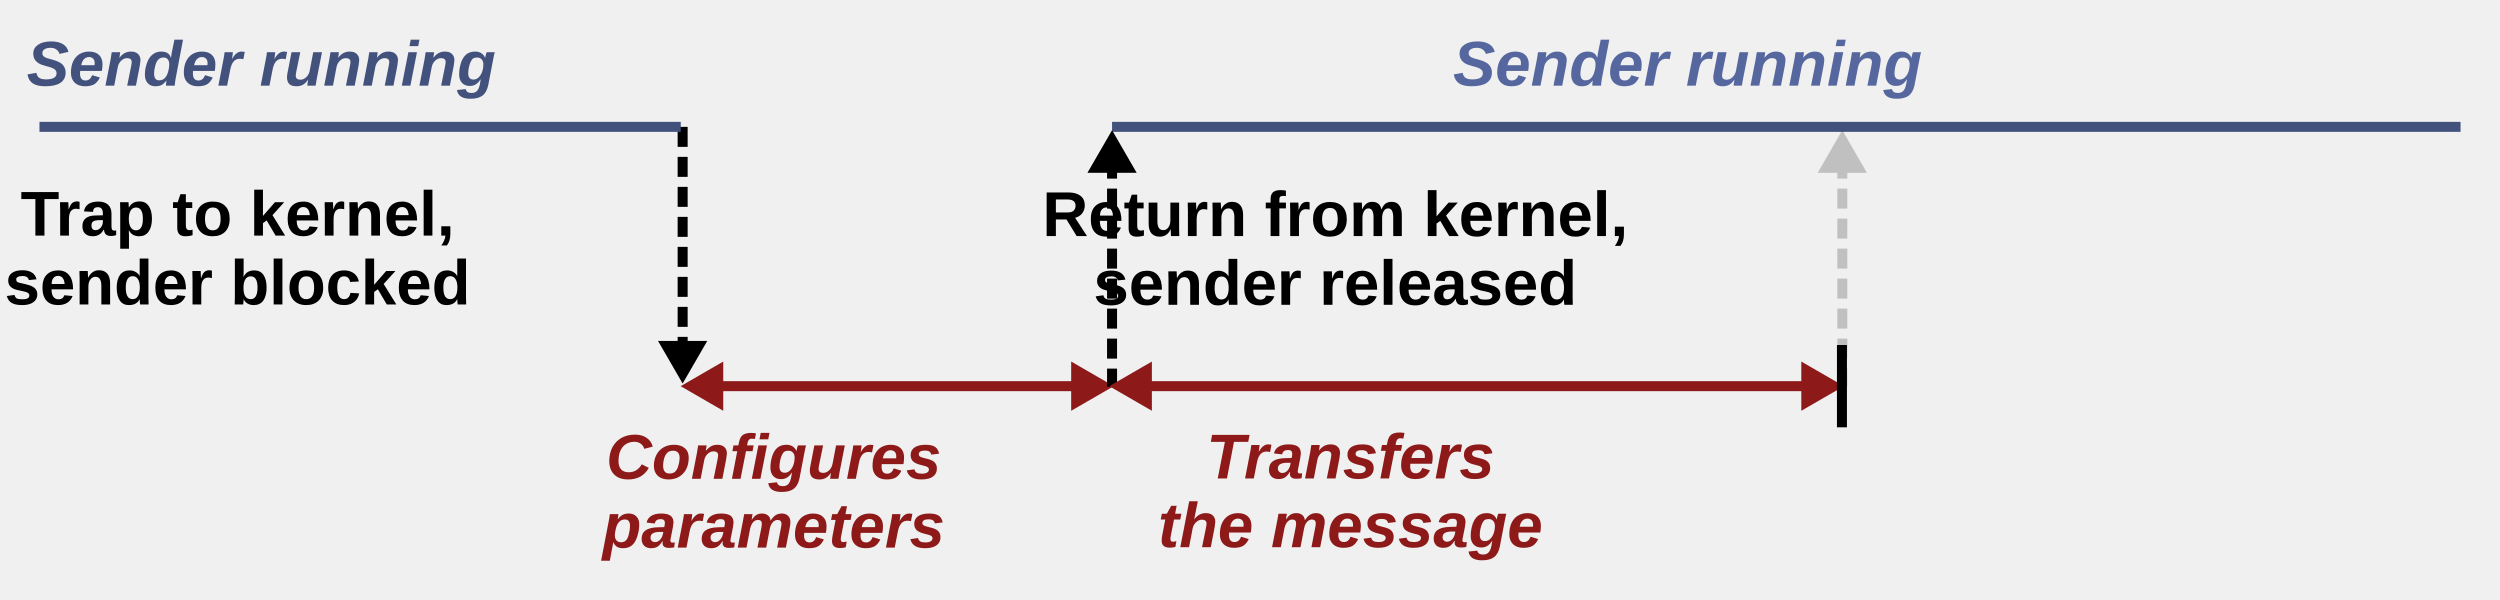
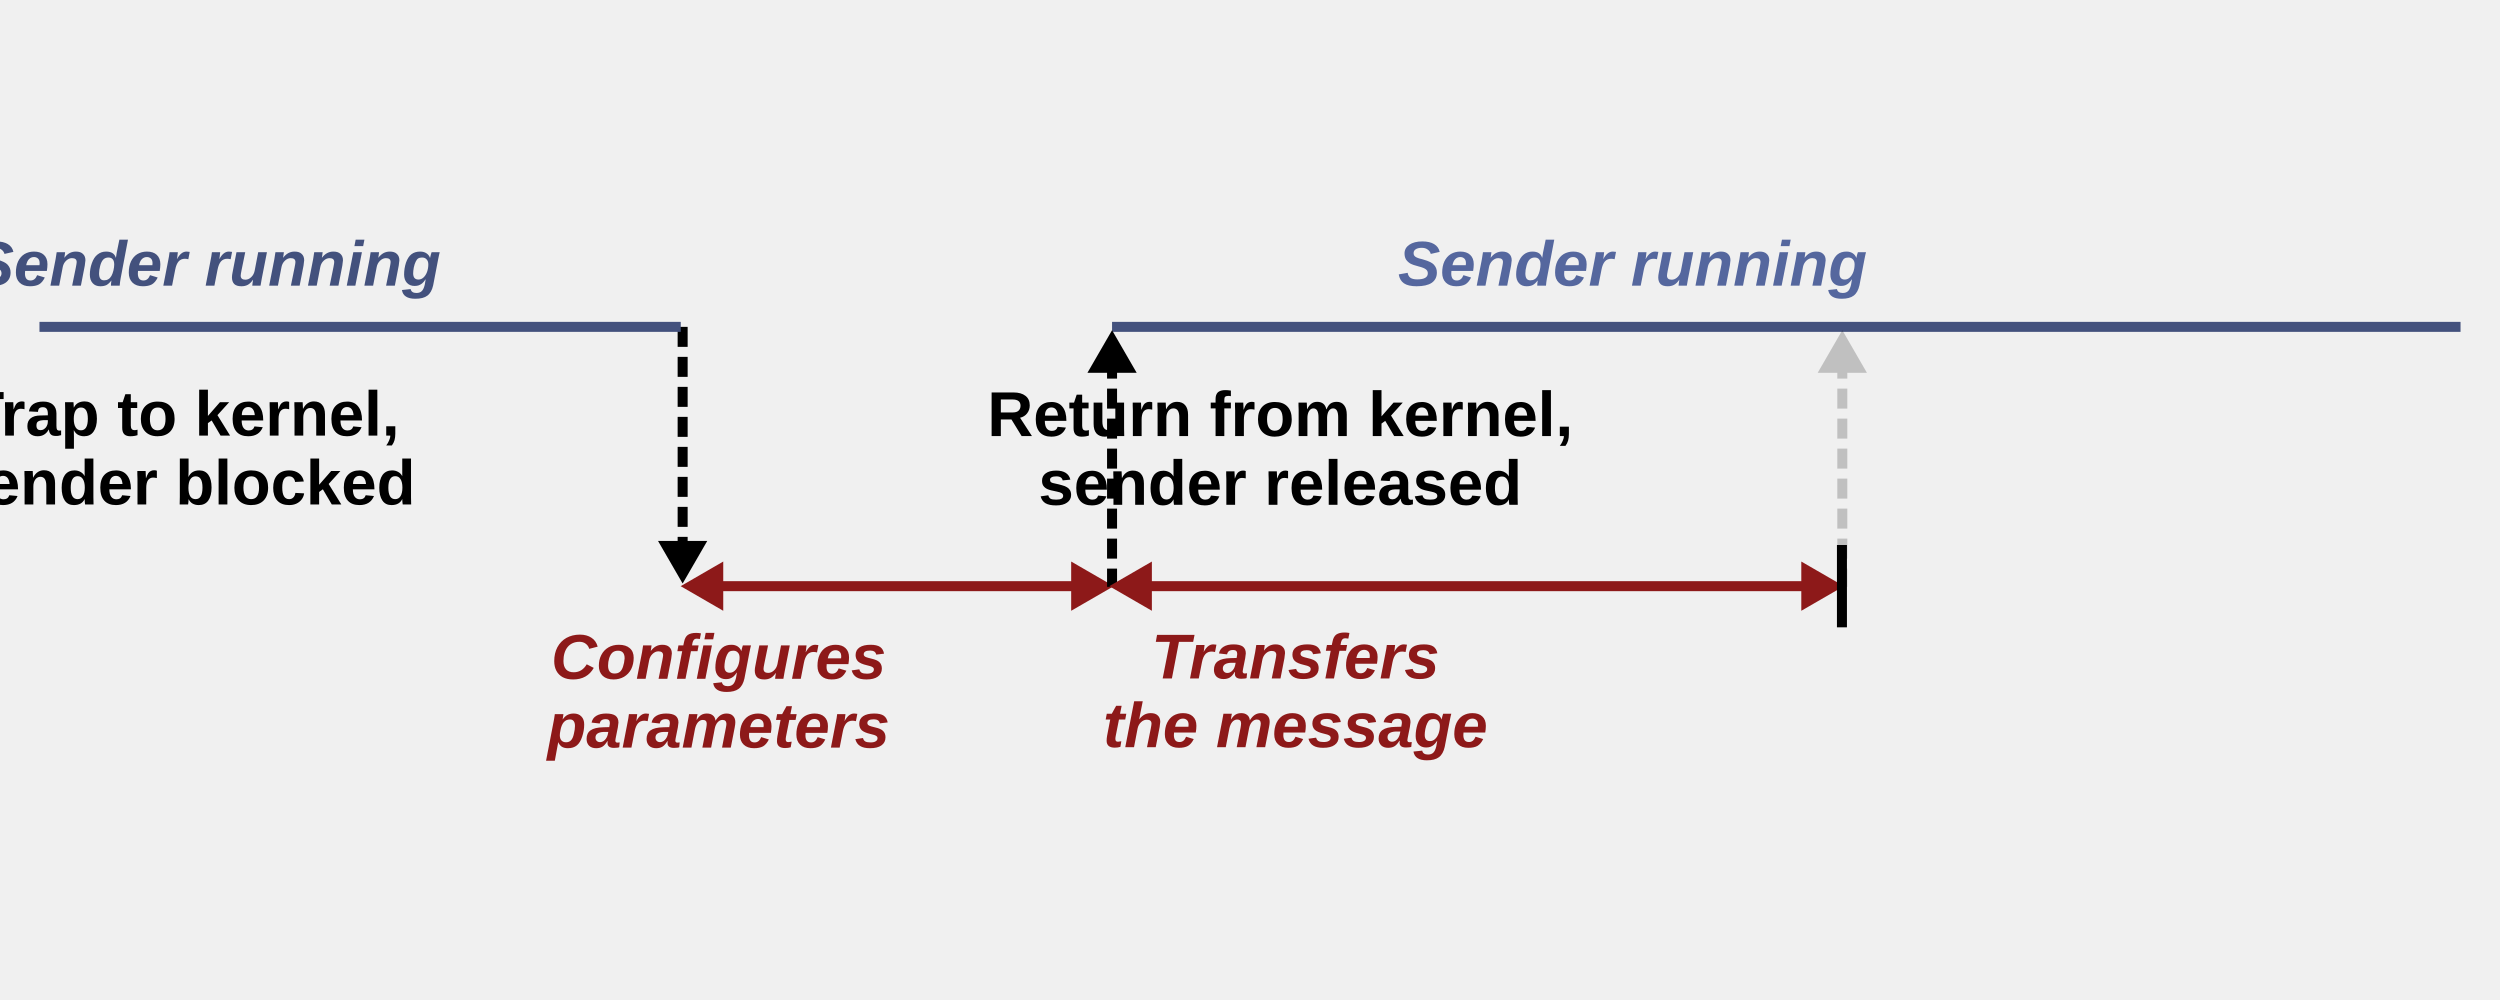
- <svg xmlns="http://www.w3.org/2000/svg" xmlns:ns1="http://www.openswatchbook.org/uri/2009/osb" width="250mm" height="60mm" viewBox="0 0 250 60" version="1.1" id="svg8">
+ <svg xmlns="http://www.w3.org/2000/svg" xmlns:ns1="http://www.openswatchbook.org/uri/2009/osb" width="250mm" height="100mm" viewBox="0 0 250 100" version="1.1" id="svg8">
  <defs id="defs2">
    <marker orient="auto" refY="0" refX="0" id="marker1073" style="overflow:visible">
      <path id="path1071" d="M 5.77,0 -2.88,5 V -5 Z" style="fill:#000000;fill-opacity:1;fill-rule:evenodd;stroke:#000000;stroke-width:1pt;stroke-opacity:1" transform="scale(-0.4)" />
    </marker>
    <marker orient="auto" refY="0" refX="0" id="marker2450" style="overflow:visible">
      <path id="path2448" d="M 5.77,0 -2.88,5 V -5 Z" style="fill:#8d1919;fill-opacity:1;fill-rule:evenodd;stroke:#8d1919;stroke-width:1pt;stroke-opacity:1" transform="scale(0.4)" />
    </marker>
    <marker orient="auto" refY="0" refX="0" id="marker2446" style="overflow:visible">
      <path id="path2444" d="M 5.77,0 -2.88,5 V -5 Z" style="fill:#8d1919;fill-opacity:1;fill-rule:evenodd;stroke:#8d1919;stroke-width:1pt;stroke-opacity:1" transform="scale(-0.4)" />
    </marker>
    <marker style="overflow:visible" id="marker2442" refX="0" refY="0" orient="auto">
      <path transform="scale(-0.4)" style="fill:#000000;fill-opacity:1;fill-rule:evenodd;stroke:#000000;stroke-width:1pt;stroke-opacity:1" d="M 5.77,0 -2.88,5 V -5 Z" id="path2440" />
    </marker>
    <marker style="overflow:visible" id="marker2438" refX="0" refY="0" orient="auto">
      <path transform="scale(0.4)" style="fill:#000000;fill-opacity:1;fill-rule:evenodd;stroke:#000000;stroke-width:1pt;stroke-opacity:1" d="M 5.77,0 -2.88,5 V -5 Z" id="path2436" />
    </marker>
    <marker style="overflow:visible" id="marker2372" refX="0" refY="0" orient="auto">
      <path transform="scale(0.4)" style="fill:#000000;fill-opacity:1;fill-rule:evenodd;stroke:#000000;stroke-width:1pt;stroke-opacity:1" d="M 5.77,0 -2.88,5 V -5 Z" id="path2370" />
    </marker>
    <marker orient="auto" refY="0" refX="0" id="marker2304" style="overflow:visible">
      <path id="path2302" d="M 5.77,0 -2.88,5 V -5 Z" style="fill:#8d1919;fill-opacity:1;fill-rule:evenodd;stroke:#8d1919;stroke-width:1pt;stroke-opacity:1" transform="scale(0.4)" />
    </marker>
    <marker orient="auto" refY="0" refX="0" id="marker2300" style="overflow:visible">
      <path id="path2298" d="M 5.77,0 -2.88,5 V -5 Z" style="fill:#8d1919;fill-opacity:1;fill-rule:evenodd;stroke:#8d1919;stroke-width:1pt;stroke-opacity:1" transform="scale(-0.4)" />
    </marker>
    <marker style="overflow:visible" id="marker2268" refX="0" refY="0" orient="auto">
      <path transform="scale(0.4)" style="fill:#000000;fill-opacity:1;fill-rule:evenodd;stroke:#000000;stroke-width:1pt;stroke-opacity:1" d="M 5.77,0 -2.88,5 V -5 Z" id="path2266" />
    </marker>
    <marker orient="auto" refY="0" refX="0" id="TriangleOutS" style="overflow:visible">
      <path id="path2130" d="M 5.77,0 -2.88,5 V -5 Z" style="fill:#000000;fill-opacity:1;fill-rule:evenodd;stroke:#000000;stroke-width:1pt;stroke-opacity:1" transform="scale(0.2)" />
    </marker>
    <marker orient="auto" refY="0" refX="0" id="EmptyTriangleOutL" style="overflow:visible">
      <path id="path2142" d="M 5.77,0 -2.88,5 V -5 Z" style="fill:#ffffff;fill-rule:evenodd;stroke:#000000;stroke-width:1pt;stroke-opacity:1" transform="matrix(0.8,0,0,0.8,-4.8,0)" />
    </marker>
    <linearGradient id="linearGradient9526" ns1:paint="solid">
      <stop style="stop-color:#ffffff;stop-opacity:1;" offset="0" id="stop9524" />
    </linearGradient>
    <marker style="overflow:visible" id="marker8080" refX="0" refY="0" orient="auto">
      <path transform="scale(0.8)" style="fill:#000000;fill-opacity:1;fill-rule:evenodd;stroke:#000000;stroke-width:1pt;stroke-opacity:1" d="M 5.77,0 -2.88,5 V -5 Z" id="path8078" />
    </marker>
    <marker style="overflow:visible" id="marker7624" refX="0" refY="0" orient="auto">
      <path transform="scale(0.8)" style="fill:#000000;fill-opacity:1;fill-rule:evenodd;stroke:#000000;stroke-width:1pt;stroke-opacity:1" d="M 5.77,0 -2.88,5 V -5 Z" id="path7622" />
    </marker>
    <marker orient="auto" refY="0" refX="0" id="Arrow2Lend" style="overflow:visible">
      <path id="path5519" style="fill:#000000;fill-opacity:1;fill-rule:evenodd;stroke:#000000;stroke-width:0.625;stroke-linejoin:round;stroke-opacity:1" d="M 8.719,4.034 -2.207,0.016 8.719,-4.002 c -1.745,2.372 -1.735,5.617 -6e-7,8.035 z" transform="matrix(-1.1,0,0,-1.1,-1.1,0)" />
    </marker>
    <marker orient="auto" refY="0" refX="0" id="Arrow1Lstart" style="overflow:visible">
      <path id="path5498" d="M 0,0 5,-5 -12.5,0 5,5 Z" style="fill:#000000;fill-opacity:1;fill-rule:evenodd;stroke:#000000;stroke-width:1pt;stroke-opacity:1" transform="matrix(0.8,0,0,0.8,10,0)" />
    </marker>
    <marker orient="auto" refY="0" refX="0" id="Arrow1Lend" style="overflow:visible">
      <path id="path5501" d="M 0,0 5,-5 -12.5,0 5,5 Z" style="fill:#000000;fill-opacity:1;fill-rule:evenodd;stroke:#000000;stroke-width:1pt;stroke-opacity:1" transform="matrix(-0.8,0,0,-0.8,-10,0)" />
    </marker>
    <linearGradient id="linearGradient4715" ns1:paint="solid">
      <stop style="stop-color:#000000;stop-opacity:1;" offset="0" id="stop4713" />
    </linearGradient>
    <linearGradient id="linearGradient4709" ns1:paint="solid">
      <stop style="stop-color:#000000;stop-opacity:1;" offset="0" id="stop4707" />
    </linearGradient>
    <linearGradient id="linearGradient4703" ns1:paint="solid">
      <stop style="stop-color:#000000;stop-opacity:1;" offset="0" id="stop4701" />
    </linearGradient>
    <linearGradient id="linearGradient4627" ns1:paint="solid">
      <stop style="stop-color:#000000;stop-opacity:1;" offset="0" id="stop4625" />
    </linearGradient>
  </defs>
-   <g id="layer1" transform="translate(0,-237)">
-     <g id="g5475" transform="translate(53.46894,-29.01453)">
-       <path style="fill:none;stroke:#000000;stroke-width:1;stroke-linecap:butt;stroke-linejoin:miter;stroke-miterlimit:4;stroke-dasharray:2, 1;stroke-dashoffset:0;stroke-opacity:1;marker-end:url(#marker2438)" d="m 14.795,278.701 v 22.825" id="path2374" />
-       <path id="path2376" d="m 17.437,304.631 h 37.63" style="fill:#8d1919;stroke:#8d1919;stroke-width:1;stroke-linecap:butt;stroke-linejoin:miter;stroke-miterlimit:4;stroke-dasharray:none;stroke-opacity:1;marker-start:url(#marker2300);marker-end:url(#marker2304)" />
-       <text id="text2380" y="274.58" x="124.924" style="font-style:normal;font-weight:normal;font-size:10.583px;line-height:1.25;font-family:sans-serif;letter-spacing:0px;word-spacing:0px;fill:#55679e;fill-opacity:1;stroke:none;stroke-width:0.265" xml:space="preserve">
-         <tspan id="tspan2378" style="font-style:italic;font-variant:normal;font-weight:bold;font-stretch:normal;font-size:6.35px;font-family:Arial;-inkscape-font-specification:'Arial, Bold Italic';font-variant-ligatures:normal;font-variant-caps:normal;font-variant-numeric:normal;font-feature-settings:normal;text-align:center;writing-mode:lr-tb;text-anchor:middle;fill:#55679e;fill-opacity:1;stroke-width:0.265" y="274.58" x="124.924">Sender running</tspan>
-       </text>
-       <path id="path2382" d="M 57.737,278.701 H 192.585" style="fill:#43517d;stroke:#43517d;stroke-width:1;stroke-linecap:butt;stroke-linejoin:miter;stroke-miterlimit:4;stroke-dasharray:none;stroke-opacity:1" />
-       <path id="path2384" d="m 57.737,281.876 v 22.825" style="fill:none;stroke:#000000;stroke-width:1;stroke-linecap:butt;stroke-linejoin:miter;stroke-miterlimit:4;stroke-dasharray:2, 1;stroke-dashoffset:0;stroke-opacity:1;marker-start:url(#marker2442)" />
-       <g id="g2394" transform="translate(-0.5248783,-55.62559)">
-         <text id="text2388" y="345.204" x="-16.805" style="font-style:normal;font-weight:normal;font-size:10.583px;line-height:1.25;font-family:sans-serif;letter-spacing:0px;word-spacing:0px;fill:#000000;fill-opacity:1;stroke:none;stroke-width:0.265" xml:space="preserve">
-           <tspan id="tspan2386" style="font-style:normal;font-variant:normal;font-weight:bold;font-stretch:normal;font-size:6.35px;font-family:Arial;-inkscape-font-specification:'Arial, Bold';font-variant-ligatures:normal;font-variant-caps:normal;font-variant-numeric:normal;font-feature-settings:normal;text-align:center;writing-mode:lr-tb;text-anchor:middle;fill:#000000;fill-opacity:1;stroke-width:0.265" y="345.204" x="-16.805">Trap to kernel,</tspan>
-         </text>
-         <text xml:space="preserve" style="font-style:normal;font-weight:normal;font-size:10.583px;line-height:1.25;font-family:sans-serif;letter-spacing:0px;word-spacing:0px;fill:#000000;fill-opacity:1;stroke:none;stroke-width:0.265" x="-16.805" y="352.083" id="text2392">
-           <tspan x="-16.805" y="352.083" style="font-style:normal;font-variant:normal;font-weight:bold;font-stretch:normal;font-size:6.35px;font-family:Arial;-inkscape-font-specification:'Arial, Bold';font-variant-ligatures:normal;font-variant-caps:normal;font-variant-numeric:normal;font-feature-settings:normal;text-align:center;writing-mode:lr-tb;text-anchor:middle;fill:#000000;fill-opacity:1;stroke-width:0.265" id="tspan2390">sender blocked</tspan>
-         </text>
+   <g id="layer1" transform="translate(0,-197)">
+     <g id="g2476" transform="translate(5.0000002e-7,-20)">
+       <g id="g2232">
+         <g id="g5475" transform="translate(53.46894,-29.01453)">
+           <path style="fill:none;stroke:#000000;stroke-width:1;stroke-linecap:butt;stroke-linejoin:miter;stroke-miterlimit:4;stroke-dasharray:2, 1;stroke-dashoffset:0;stroke-opacity:1;marker-end:url(#marker2438)" d="m 14.795,278.701 v 22.825" id="path2374" />
+           <path id="path2376" d="m 17.437,304.631 h 37.63" style="fill:#8d1919;stroke:#8d1919;stroke-width:1;stroke-linecap:butt;stroke-linejoin:miter;stroke-miterlimit:4;stroke-dasharray:none;stroke-opacity:1;marker-start:url(#marker2300);marker-end:url(#marker2304)" />
+           <text id="text2380" y="274.58" x="124.924" style="font-style:normal;font-weight:normal;font-size:10.583px;line-height:1.25;font-family:sans-serif;letter-spacing:0px;word-spacing:0px;fill:#55679e;fill-opacity:1;stroke:none;stroke-width:0.265" xml:space="preserve">
+             <tspan id="tspan2378" style="font-style:italic;font-variant:normal;font-weight:bold;font-stretch:normal;font-size:6.35px;font-family:Arial;-inkscape-font-specification:'Arial, Bold Italic';font-variant-ligatures:normal;font-variant-caps:normal;font-variant-numeric:normal;font-feature-settings:normal;text-align:center;writing-mode:lr-tb;text-anchor:middle;fill:#55679e;fill-opacity:1;stroke-width:0.265" y="274.58" x="124.924">Sender running</tspan>
+           </text>
+           <path id="path2382" d="M 57.737,278.701 H 192.585" style="fill:#43517d;stroke:#43517d;stroke-width:1;stroke-linecap:butt;stroke-linejoin:miter;stroke-miterlimit:4;stroke-dasharray:none;stroke-opacity:1" />
+           <path id="path2384" d="m 57.737,281.876 v 22.825" style="fill:none;stroke:#000000;stroke-width:1;stroke-linecap:butt;stroke-linejoin:miter;stroke-miterlimit:4;stroke-dasharray:2, 1;stroke-dashoffset:0;stroke-opacity:1;marker-start:url(#marker2442)" />
+           <g id="g2394" transform="translate(-0.5248783,-55.62559)">
+             <text id="text2388" y="345.204" x="-16.805" style="font-style:normal;font-weight:normal;font-size:10.583px;line-height:1.25;font-family:sans-serif;letter-spacing:0px;word-spacing:0px;fill:#000000;fill-opacity:1;stroke:none;stroke-width:0.265" xml:space="preserve">
+               <tspan id="tspan2386" style="font-style:normal;font-variant:normal;font-weight:bold;font-stretch:normal;font-size:6.35px;font-family:Arial;-inkscape-font-specification:'Arial, Bold';font-variant-ligatures:normal;font-variant-caps:normal;font-variant-numeric:normal;font-feature-settings:normal;text-align:center;writing-mode:lr-tb;text-anchor:middle;fill:#000000;fill-opacity:1;stroke-width:0.265" y="345.204" x="-16.805">Trap to kernel,</tspan>
+             </text>
+             <text xml:space="preserve" style="font-style:normal;font-weight:normal;font-size:10.583px;line-height:1.25;font-family:sans-serif;letter-spacing:0px;word-spacing:0px;fill:#000000;fill-opacity:1;stroke:none;stroke-width:0.265" x="-16.805" y="352.083" id="text2392">
+               <tspan x="-16.805" y="352.083" style="font-style:normal;font-variant:normal;font-weight:bold;font-stretch:normal;font-size:6.35px;font-family:Arial;-inkscape-font-specification:'Arial, Bold';font-variant-ligatures:normal;font-variant-caps:normal;font-variant-numeric:normal;font-feature-settings:normal;text-align:center;writing-mode:lr-tb;text-anchor:middle;fill:#000000;fill-opacity:1;stroke-width:0.265" id="tspan2390">sender blocked</tspan>
+             </text>
+           </g>
+           <g id="g2404" transform="translate(-67.87723,-58.23271)">
+             <text xml:space="preserve" style="font-style:normal;font-weight:normal;font-size:10.583px;line-height:1.25;font-family:sans-serif;letter-spacing:0px;word-spacing:0px;fill:#000000;fill-opacity:1;stroke:none;stroke-width:0.265" x="160.319" y="347.85" id="text2398">
+               <tspan x="160.319" y="347.85" style="font-style:normal;font-variant:normal;font-weight:bold;font-stretch:normal;font-size:6.35px;font-family:Arial;-inkscape-font-specification:'Arial, Bold';font-variant-ligatures:normal;font-variant-caps:normal;font-variant-numeric:normal;font-feature-settings:normal;text-align:center;writing-mode:lr-tb;text-anchor:middle;fill:#000000;fill-opacity:1;stroke-width:0.265" id="tspan2396">Return from kernel,</tspan>
+             </text>
+             <text id="text2402" y="354.729" x="160.319" style="font-style:normal;font-weight:normal;font-size:10.583px;line-height:1.25;font-family:sans-serif;letter-spacing:0px;word-spacing:0px;fill:#000000;fill-opacity:1;stroke:none;stroke-width:0.265" xml:space="preserve">
+               <tspan id="tspan2400" style="font-style:normal;font-variant:normal;font-weight:bold;font-stretch:normal;font-size:6.35px;font-family:Arial;-inkscape-font-specification:'Arial, Bold';font-variant-ligatures:normal;font-variant-caps:normal;font-variant-numeric:normal;font-feature-settings:normal;text-align:center;writing-mode:lr-tb;text-anchor:middle;fill:#000000;fill-opacity:1;stroke-width:0.265" y="354.729" x="160.319">sender released</tspan>
+             </text>
+           </g>
+           <text xml:space="preserve" style="font-style:normal;font-weight:normal;font-size:10.583px;line-height:1.25;font-family:sans-serif;letter-spacing:0px;word-spacing:0px;fill:#43517d;fill-opacity:1;stroke:none;stroke-width:0.265" x="-17.706" y="274.58" id="text2408">
+             <tspan x="-17.706" y="274.58" style="font-style:italic;font-variant:normal;font-weight:bold;font-stretch:normal;font-size:6.35px;font-family:Arial;-inkscape-font-specification:'Arial, Bold Italic';font-variant-ligatures:normal;font-variant-caps:normal;font-variant-numeric:normal;font-feature-settings:normal;text-align:center;writing-mode:lr-tb;text-anchor:middle;fill:#43517d;fill-opacity:1;stroke-width:0.265" id="tspan2406">Sender running</tspan>
+           </text>
+           <path style="fill:#43517d;stroke:#43517d;stroke-width:1;stroke-linecap:butt;stroke-linejoin:miter;stroke-miterlimit:4;stroke-dasharray:none;stroke-opacity:1" d="M -49.522,278.701 H 14.606" id="path2410" />
+           <g id="g2420" transform="translate(-6.91928,-36.38388)">
+             <text id="text2414" y="350.241" x="100.876" style="font-style:normal;font-weight:normal;font-size:10.583px;line-height:1.25;font-family:sans-serif;letter-spacing:0px;word-spacing:0px;fill:#8d1919;fill-opacity:1;stroke:none;stroke-width:0.265" xml:space="preserve">
+               <tspan id="tspan2412" style="font-style:italic;font-variant:normal;font-weight:bold;font-stretch:normal;font-size:6.35px;font-family:Arial;-inkscape-font-specification:'Arial, Bold Italic';font-variant-ligatures:normal;font-variant-caps:normal;font-variant-numeric:normal;font-feature-settings:normal;text-align:center;writing-mode:lr-tb;text-anchor:middle;fill:#8d1919;fill-opacity:1;stroke-width:0.265" y="350.241" x="100.876">Transfers</tspan>
+             </text>
+             <text xml:space="preserve" style="font-style:normal;font-weight:normal;font-size:10.583px;line-height:1.25;font-family:sans-serif;letter-spacing:0px;word-spacing:0px;fill:#8d1919;fill-opacity:1;stroke:none;stroke-width:0.265" x="100.876" y="357.12" id="text2418">
+               <tspan x="100.876" y="357.12" style="font-style:italic;font-variant:normal;font-weight:bold;font-stretch:normal;font-size:6.35px;font-family:Arial;-inkscape-font-specification:'Arial, Bold Italic';font-variant-ligatures:normal;font-variant-caps:normal;font-variant-numeric:normal;font-feature-settings:normal;text-align:center;writing-mode:lr-tb;text-anchor:middle;fill:#8d1919;fill-opacity:1;stroke-width:0.265" id="tspan2416">the message</tspan>
+             </text>
+           </g>
+           <g id="g2430" transform="translate(3.142021,-32.11017)">
+             <text xml:space="preserve" style="font-style:normal;font-weight:normal;font-size:10.583px;line-height:1.25;font-family:sans-serif;letter-spacing:0px;word-spacing:0px;fill:#8d1919;fill-opacity:1;stroke:none;stroke-width:0.265" x="33.143" y="346.007" id="text2424">
+               <tspan x="33.143" y="346.007" style="font-style:italic;font-variant:normal;font-weight:bold;font-stretch:normal;font-size:6.35px;font-family:Arial;-inkscape-font-specification:'Arial, Bold Italic';font-variant-ligatures:normal;font-variant-caps:normal;font-variant-numeric:normal;font-feature-settings:normal;text-align:center;writing-mode:lr-tb;text-anchor:middle;fill:#8d1919;fill-opacity:1;stroke-width:0.265" id="tspan2422">Configures</tspan>
+             </text>
+             <text id="text2428" y="352.886" x="33.143" style="font-style:normal;font-weight:normal;font-size:10.583px;line-height:1.25;font-family:sans-serif;letter-spacing:0px;word-spacing:0px;fill:#8d1919;fill-opacity:1;stroke:none;stroke-width:0.265" xml:space="preserve">
+               <tspan id="tspan2426" style="font-style:italic;font-variant:normal;font-weight:bold;font-stretch:normal;font-size:6.35px;font-family:Arial;-inkscape-font-specification:'Arial, Bold Italic';font-variant-ligatures:normal;font-variant-caps:normal;font-variant-numeric:normal;font-feature-settings:normal;text-align:center;writing-mode:lr-tb;text-anchor:middle;fill:#8d1919;fill-opacity:1;stroke-width:0.265" y="352.886" x="33.143">parameters</tspan>
+             </text>
+           </g>
+           <path style="fill:#8d1919;stroke:#8d1919;stroke-width:1;stroke-linecap:butt;stroke-linejoin:miter;stroke-miterlimit:4;stroke-dasharray:none;stroke-opacity:1;marker-start:url(#marker2446);marker-end:url(#marker2450)" d="M 60.3,304.631 H 128.079" id="path2432" />
+           <path id="path2452" d="m 130.725,300.515 v 8.232" style="fill:none;stroke:#000000;stroke-width:1;stroke-linecap:butt;stroke-linejoin:miter;stroke-miterlimit:4;stroke-dasharray:none;stroke-dashoffset:0;stroke-opacity:1" />
+           <path style="opacity:0.2;fill:none;stroke:#000000;stroke-width:1;stroke-linecap:butt;stroke-linejoin:miter;stroke-miterlimit:4;stroke-dasharray:2, 1;stroke-dashoffset:0;stroke-opacity:1;marker-start:url(#marker1073)" d="m 130.762,281.876 v 22.825" id="path150" />
+         </g>
      </g>
-       <g id="g2404" transform="translate(-67.87723,-58.23271)">
-         <text xml:space="preserve" style="font-style:normal;font-weight:normal;font-size:10.583px;line-height:1.25;font-family:sans-serif;letter-spacing:0px;word-spacing:0px;fill:#000000;fill-opacity:1;stroke:none;stroke-width:0.265" x="160.319" y="347.85" id="text2398">
-           <tspan x="160.319" y="347.85" style="font-style:normal;font-variant:normal;font-weight:bold;font-stretch:normal;font-size:6.35px;font-family:Arial;-inkscape-font-specification:'Arial, Bold';font-variant-ligatures:normal;font-variant-caps:normal;font-variant-numeric:normal;font-feature-settings:normal;text-align:center;writing-mode:lr-tb;text-anchor:middle;fill:#000000;fill-opacity:1;stroke-width:0.265" id="tspan2396">Return from kernel,</tspan>
-         </text>
-         <text id="text2402" y="354.729" x="160.319" style="font-style:normal;font-weight:normal;font-size:10.583px;line-height:1.25;font-family:sans-serif;letter-spacing:0px;word-spacing:0px;fill:#000000;fill-opacity:1;stroke:none;stroke-width:0.265" xml:space="preserve">
-           <tspan id="tspan2400" style="font-style:normal;font-variant:normal;font-weight:bold;font-stretch:normal;font-size:6.35px;font-family:Arial;-inkscape-font-specification:'Arial, Bold';font-variant-ligatures:normal;font-variant-caps:normal;font-variant-numeric:normal;font-feature-settings:normal;text-align:center;writing-mode:lr-tb;text-anchor:middle;fill:#000000;fill-opacity:1;stroke-width:0.265" y="354.729" x="160.319">sender released</tspan>
-         </text>
-       </g>
-       <text xml:space="preserve" style="font-style:normal;font-weight:normal;font-size:10.583px;line-height:1.25;font-family:sans-serif;letter-spacing:0px;word-spacing:0px;fill:#43517d;fill-opacity:1;stroke:none;stroke-width:0.265" x="-17.706" y="274.58" id="text2408">
-         <tspan x="-17.706" y="274.58" style="font-style:italic;font-variant:normal;font-weight:bold;font-stretch:normal;font-size:6.35px;font-family:Arial;-inkscape-font-specification:'Arial, Bold Italic';font-variant-ligatures:normal;font-variant-caps:normal;font-variant-numeric:normal;font-feature-settings:normal;text-align:center;writing-mode:lr-tb;text-anchor:middle;fill:#43517d;fill-opacity:1;stroke-width:0.265" id="tspan2406">Sender running</tspan>
-       </text>
-       <path style="fill:#43517d;stroke:#43517d;stroke-width:1;stroke-linecap:butt;stroke-linejoin:miter;stroke-miterlimit:4;stroke-dasharray:none;stroke-opacity:1" d="M -49.522,278.701 H 14.606" id="path2410" />
-       <g id="g2420" transform="translate(-6.91928,-36.38388)">
-         <text id="text2414" y="350.241" x="100.876" style="font-style:normal;font-weight:normal;font-size:10.583px;line-height:1.25;font-family:sans-serif;letter-spacing:0px;word-spacing:0px;fill:#8d1919;fill-opacity:1;stroke:none;stroke-width:0.265" xml:space="preserve">
-           <tspan id="tspan2412" style="font-style:italic;font-variant:normal;font-weight:bold;font-stretch:normal;font-size:6.35px;font-family:Arial;-inkscape-font-specification:'Arial, Bold Italic';font-variant-ligatures:normal;font-variant-caps:normal;font-variant-numeric:normal;font-feature-settings:normal;text-align:center;writing-mode:lr-tb;text-anchor:middle;fill:#8d1919;fill-opacity:1;stroke-width:0.265" y="350.241" x="100.876">Transfers</tspan>
-         </text>
-         <text xml:space="preserve" style="font-style:normal;font-weight:normal;font-size:10.583px;line-height:1.25;font-family:sans-serif;letter-spacing:0px;word-spacing:0px;fill:#8d1919;fill-opacity:1;stroke:none;stroke-width:0.265" x="100.876" y="357.12" id="text2418">
-           <tspan x="100.876" y="357.12" style="font-style:italic;font-variant:normal;font-weight:bold;font-stretch:normal;font-size:6.35px;font-family:Arial;-inkscape-font-specification:'Arial, Bold Italic';font-variant-ligatures:normal;font-variant-caps:normal;font-variant-numeric:normal;font-feature-settings:normal;text-align:center;writing-mode:lr-tb;text-anchor:middle;fill:#8d1919;fill-opacity:1;stroke-width:0.265" id="tspan2416">the message</tspan>
-         </text>
-       </g>
-       <g id="g2430" transform="translate(3.142021,-32.11017)">
-         <text xml:space="preserve" style="font-style:normal;font-weight:normal;font-size:10.583px;line-height:1.25;font-family:sans-serif;letter-spacing:0px;word-spacing:0px;fill:#8d1919;fill-opacity:1;stroke:none;stroke-width:0.265" x="33.143" y="346.007" id="text2424">
-           <tspan x="33.143" y="346.007" style="font-style:italic;font-variant:normal;font-weight:bold;font-stretch:normal;font-size:6.35px;font-family:Arial;-inkscape-font-specification:'Arial, Bold Italic';font-variant-ligatures:normal;font-variant-caps:normal;font-variant-numeric:normal;font-feature-settings:normal;text-align:center;writing-mode:lr-tb;text-anchor:middle;fill:#8d1919;fill-opacity:1;stroke-width:0.265" id="tspan2422">Configures</tspan>
-         </text>
-         <text id="text2428" y="352.886" x="33.143" style="font-style:normal;font-weight:normal;font-size:10.583px;line-height:1.25;font-family:sans-serif;letter-spacing:0px;word-spacing:0px;fill:#8d1919;fill-opacity:1;stroke:none;stroke-width:0.265" xml:space="preserve">
-           <tspan id="tspan2426" style="font-style:italic;font-variant:normal;font-weight:bold;font-stretch:normal;font-size:6.35px;font-family:Arial;-inkscape-font-specification:'Arial, Bold Italic';font-variant-ligatures:normal;font-variant-caps:normal;font-variant-numeric:normal;font-feature-settings:normal;text-align:center;writing-mode:lr-tb;text-anchor:middle;fill:#8d1919;fill-opacity:1;stroke-width:0.265" y="352.886" x="33.143">parameters</tspan>
-         </text>
-       </g>
-       <path style="fill:#8d1919;stroke:#8d1919;stroke-width:1;stroke-linecap:butt;stroke-linejoin:miter;stroke-miterlimit:4;stroke-dasharray:none;stroke-opacity:1;marker-start:url(#marker2446);marker-end:url(#marker2450)" d="M 60.3,304.631 H 128.079" id="path2432" />
-       <path id="path2452" d="m 130.725,300.515 v 8.232" style="fill:none;stroke:#000000;stroke-width:1;stroke-linecap:butt;stroke-linejoin:miter;stroke-miterlimit:4;stroke-dasharray:none;stroke-dashoffset:0;stroke-opacity:1" />
-       <path style="opacity:0.2;fill:none;stroke:#000000;stroke-width:1;stroke-linecap:butt;stroke-linejoin:miter;stroke-miterlimit:4;stroke-dasharray:2, 1;stroke-dashoffset:0;stroke-opacity:1;marker-start:url(#marker1073)" d="m 130.762,281.876 v 22.825" id="path150" />
    </g>
  </g>
</svg>
